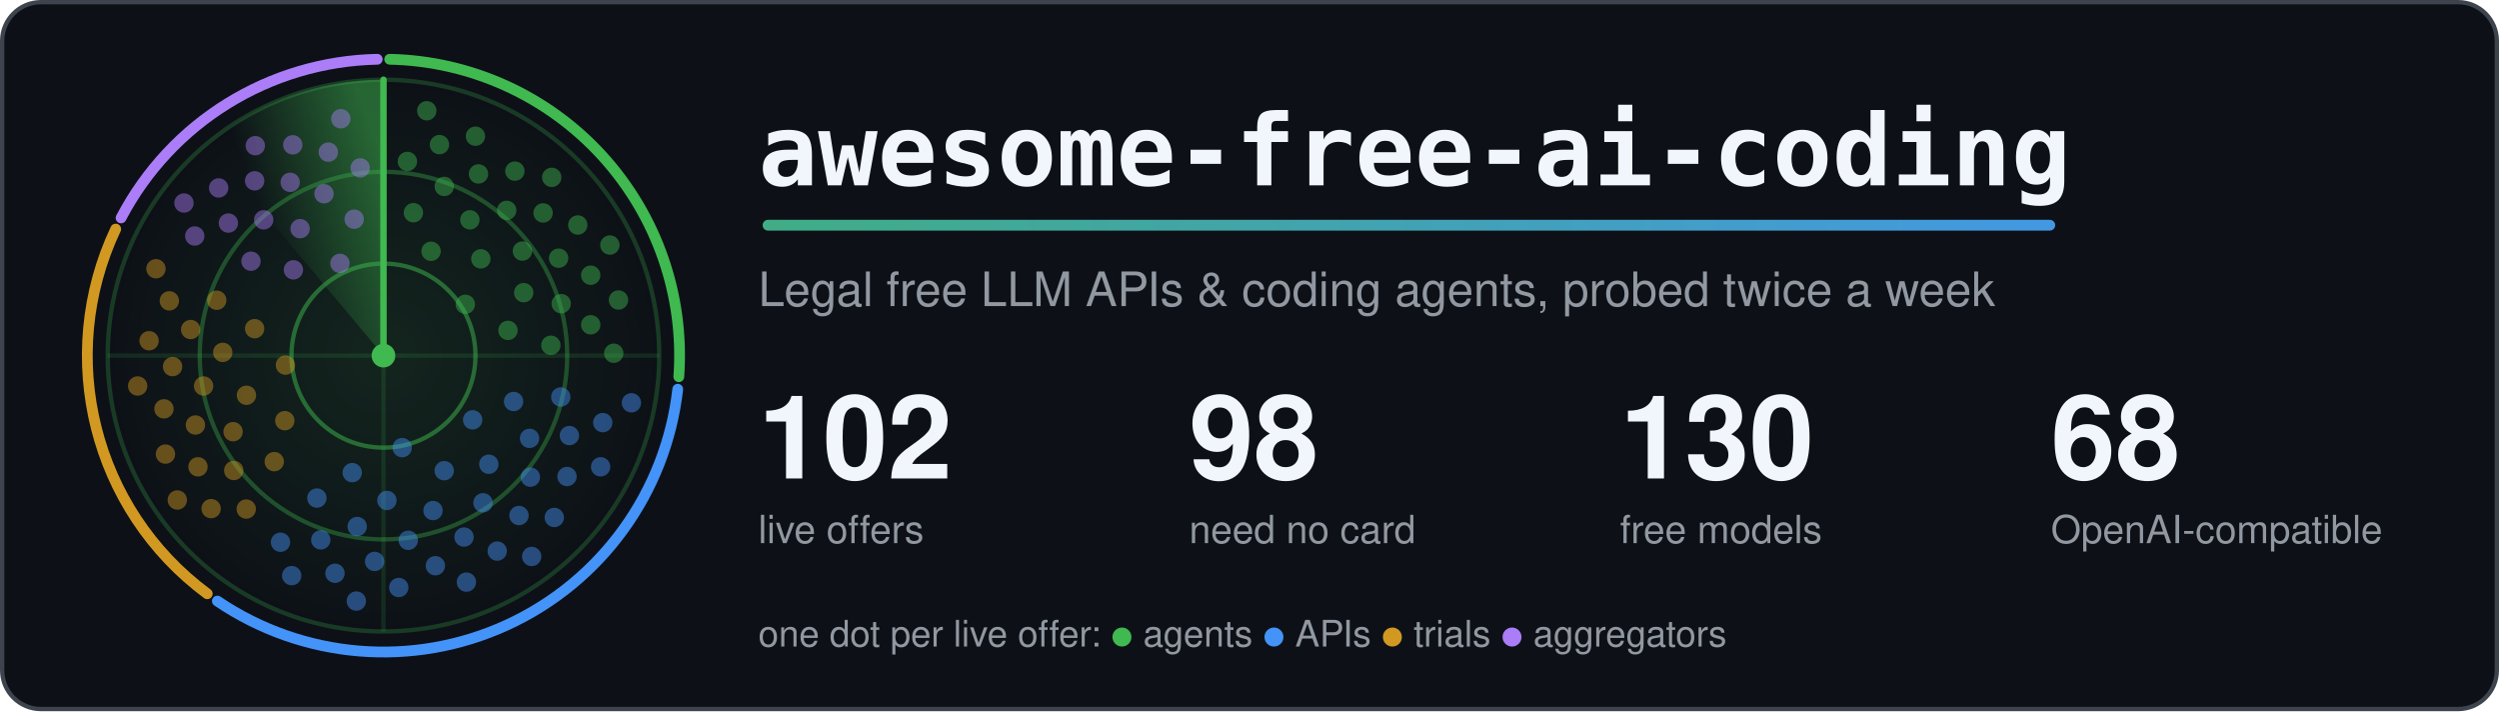
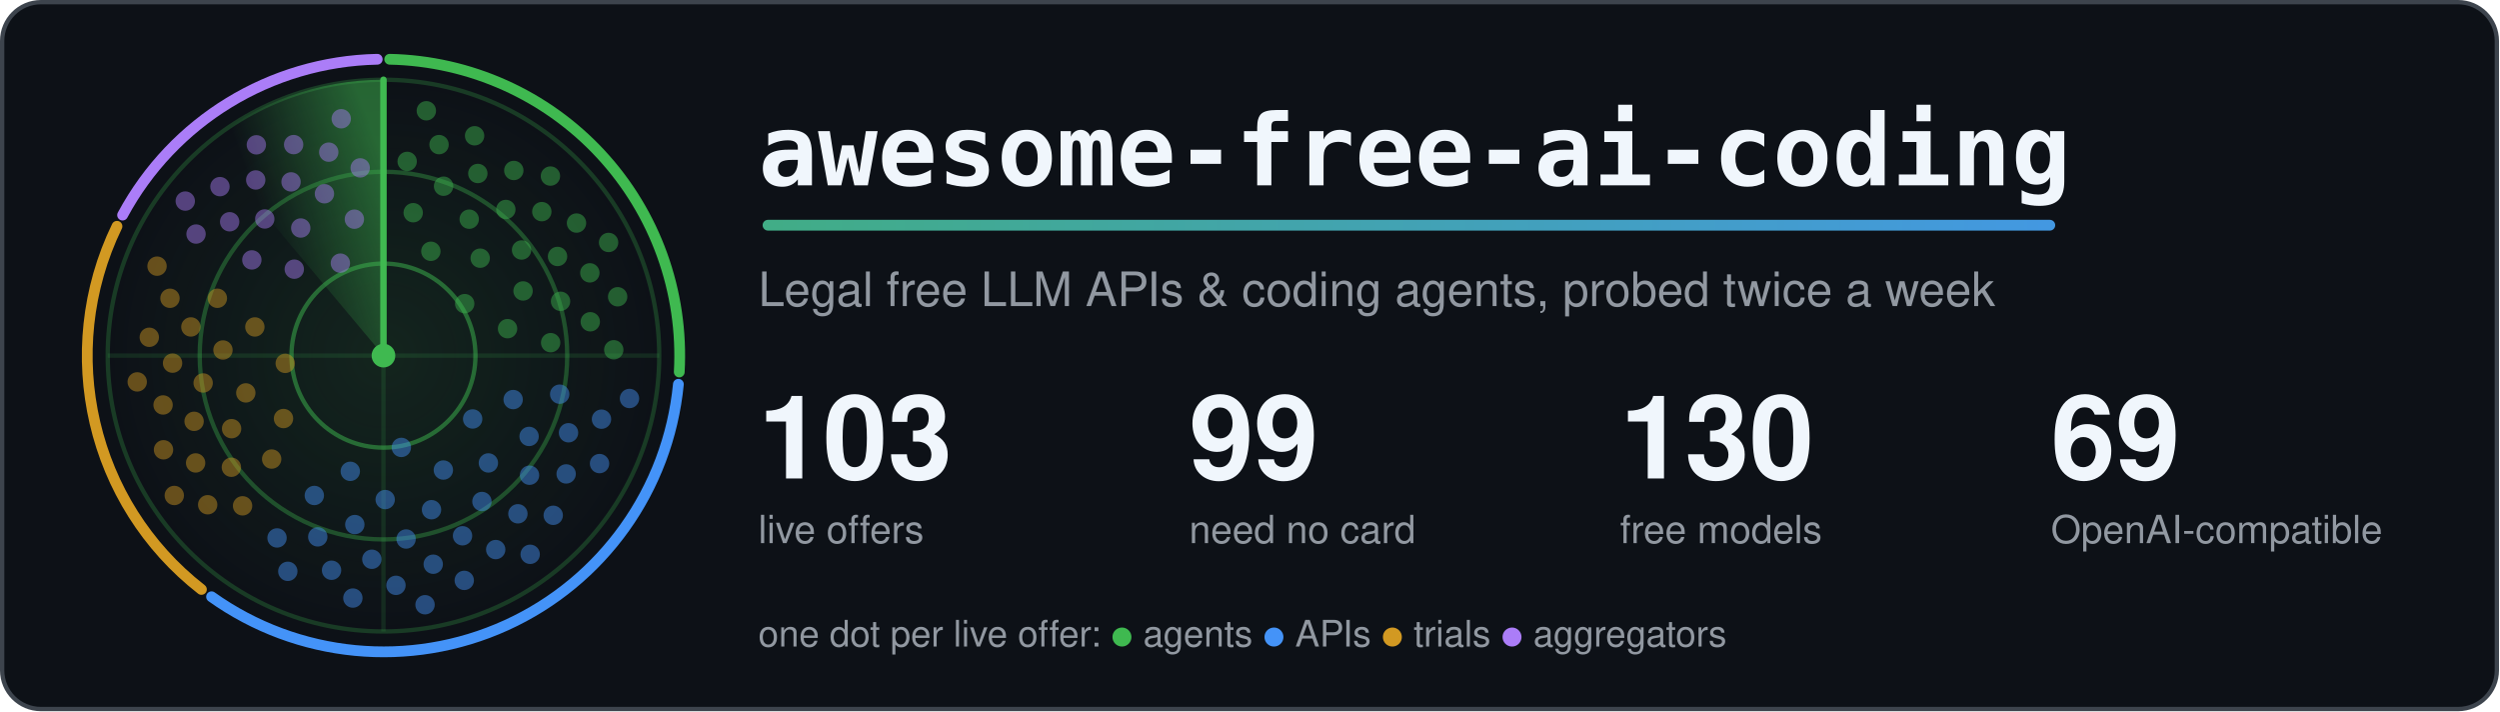
<svg xmlns="http://www.w3.org/2000/svg" width="1160" height="330" viewBox="0 0 1160 330" role="img" aria-labelledby="title">
  <style>.card{fill:#0d1117;stroke:#3d444d}.t{fill:#f0f6fc}.m{fill:#9198a1}.ring{stroke:#3fb950}.hub{fill:#3fb950}.beam{stroke:#3fb950}.s0,.s1,.g0,.g1{stop-color:#3fb950}.a0{stop-color:#3fb950}.a1{stop-color:#4493f8}.dot.agents,.key.agents{fill:#3fb950}.rim.agents{stroke:#3fb950}.dot.apis,.key.apis{fill:#4493f8}.rim.apis{stroke:#4493f8}.dot.trials,.key.trials{fill:#d29922}.rim.trials{stroke:#d29922}.dot.aggregators,.key.aggregators{fill:#ab7df8}.rim.aggregators{stroke:#ab7df8}.rim{fill:none}.s0{stop-opacity:.5}.s1,.g1{stop-opacity:0}.g0{stop-opacity:.12}.dot{opacity:.45;animation:ping 6s linear infinite}@keyframes ping{0%,4%{opacity:1}55%,100%{opacity:.45}}.turning{animation:turn 6s linear infinite}@keyframes turn{to{transform:rotate(360deg)}}@media (prefers-reduced-motion: reduce) {.dot { animation: none; opacity: 1 } .turning { animation: none }}</style>
  <defs>
    <linearGradient id="accent" gradientUnits="userSpaceOnUse" x1="0" y1="0" x2="1100" y2="0">
      <stop class="a0" offset="0" />
      <stop class="a1" offset="1" />
    </linearGradient>
  </defs>
  <rect class="card" x="1" y="1" width="1158" height="328" rx="18" stroke-width="2" />
  <defs>
    <radialGradient id="glow">
      <stop class="g0" offset="0" />
      <stop class="g1" offset="1" />
    </radialGradient>
  </defs>
  <circle cx="178.0" cy="165.0" r="128.0" fill="url(#glow)" />
  <circle class="ring" cx="178.0" cy="165.0" r="42.7" fill="none" stroke-width="2" stroke-opacity=".5" />
  <circle class="ring" cx="178.0" cy="165.0" r="85.3" fill="none" stroke-width="2" stroke-opacity=".35" />
  <circle class="ring" cx="178.0" cy="165.0" r="128.0" fill="none" stroke-width="2" stroke-opacity=".25" />
  <path class="ring" d="M50.0 165.0H306.0M178.0 37.0V293.0" stroke-width="2" stroke-opacity=".15" />
-   <path class="rim agents" d="M180.9 27.5A137.5 137.5 0 0 1 315.1 174.8" stroke-width="5" stroke-linecap="round" />
-   <path class="rim apis" d="M314.6 180.6A137.5 137.5 0 0 1 100.9 278.9" stroke-width="5" stroke-linecap="round" />
-   <path class="rim trials" d="M96.2 275.5A137.5 137.5 0 0 1 53.7 106.3" stroke-width="5" stroke-linecap="round" />
-   <path class="rim aggregators" d="M56.2 101.1A137.5 137.5 0 0 1 175.1 27.5" stroke-width="5" stroke-linecap="round" />
+   <path class="rim agents" d="M180.9 27.5A137.5 137.5 0 0 1 315.3 172.6" stroke-width="5" stroke-linecap="round" />
+   <path class="rim apis" d="M314.9 178.3A137.5 137.5 0 0 1 98.2 276.9" stroke-width="5" stroke-linecap="round" />
+   <path class="rim trials" d="M93.5 273.5A137.5 137.5 0 0 1 54.3 105.0" stroke-width="5" stroke-linecap="round" />
+   <path class="rim aggregators" d="M56.9 99.8A137.5 137.5 0 0 1 175.1 27.5" stroke-width="5" stroke-linecap="round" />
  <defs>
    <linearGradient id="sweep" gradientUnits="userSpaceOnUse" x1="178.0" y1="75.4" x2="120.4" y2="96.4">
      <stop class="s0" offset="0" />
      <stop class="s1" offset="1" />
    </linearGradient>
  </defs>
  <g class="turning" style="transform-origin:178.0px 165.0px">
    <path fill="url(#sweep)" d="M178.0 165.0L95.7 66.9A128.0 128.0 0 0 1 178.0 37.0Z" />
    <line class="beam" x1="178.0" y1="165.0" x2="178.0" y2="37.0" stroke-width="3" stroke-linecap="round" />
  </g>
-   <circle class="dot agents" cx="216.0" cy="141.2" r="4.5" style="animation-delay:0.97s" />
-   <circle class="dot agents" cx="200.1" cy="116.6" r="4.5" style="animation-delay:0.41s" />
-   <circle class="dot agents" cx="235.8" cy="153.3" r="4.5" style="animation-delay:1.31s" />
-   <circle class="dot agents" cx="223.2" cy="120.1" r="4.5" style="animation-delay:0.75s" />
-   <circle class="dot agents" cx="191.9" cy="98.7" r="4.5" style="animation-delay:0.20s" />
-   <circle class="dot agents" cx="243.1" cy="135.8" r="4.5" style="animation-delay:1.10s" />
-   <circle class="dot agents" cx="218.1" cy="102.0" r="4.5" style="animation-delay:0.54s" />
-   <circle class="dot agents" cx="255.7" cy="160.2" r="4.5" style="animation-delay:1.44s" />
-   <circle class="dot agents" cx="242.5" cy="116.5" r="4.5" style="animation-delay:0.88s" />
-   <circle class="dot agents" cx="206.2" cy="86.5" r="4.5" style="animation-delay:0.33s" />
-   <circle class="dot agents" cx="260.5" cy="140.9" r="4.5" style="animation-delay:1.23s" />
-   <circle class="dot agents" cx="235.2" cy="97.6" r="4.5" style="animation-delay:0.67s" />
-   <circle class="dot agents" cx="189.1" cy="74.9" r="4.5" style="animation-delay:0.12s" />
-   <circle class="dot agents" cx="259.3" cy="119.8" r="4.5" style="animation-delay:1.02s" />
-   <circle class="dot agents" cx="222.1" cy="80.7" r="4.5" style="animation-delay:0.46s" />
-   <circle class="dot agents" cx="274.2" cy="150.7" r="4.5" style="animation-delay:1.36s" />
-   <circle class="dot agents" cx="252.1" cy="98.8" r="4.5" style="animation-delay:0.80s" />
-   <circle class="dot agents" cx="204.0" cy="67.1" r="4.5" style="animation-delay:0.25s" />
-   <circle class="dot agents" cx="274.2" cy="127.7" r="4.5" style="animation-delay:1.15s" />
-   <circle class="dot agents" cx="239.0" cy="79.4" r="4.5" style="animation-delay:0.59s" />
-   <circle class="dot agents" cx="284.9" cy="163.9" r="4.5" style="animation-delay:1.49s" />
-   <circle class="dot agents" cx="268.2" cy="104.4" r="4.5" style="animation-delay:0.93s" />
-   <circle class="dot agents" cx="220.7" cy="63.2" r="4.5" style="animation-delay:0.38s" />
-   <circle class="dot agents" cx="287.1" cy="139.2" r="4.5" style="animation-delay:1.28s" />
-   <circle class="dot agents" cx="256.1" cy="82.3" r="4.5" style="animation-delay:0.72s" />
-   <circle class="dot agents" cx="198.1" cy="51.4" r="4.5" style="animation-delay:0.17s" />
-   <circle class="dot agents" cx="283.1" cy="113.7" r="4.5" style="animation-delay:1.07s" />
-   <circle class="dot apis" cx="186.7" cy="207.7" r="4.5" style="animation-delay:2.81s" />
-   <circle class="dot apis" cx="219.4" cy="194.8" r="4.5" style="animation-delay:2.10s" />
-   <circle class="dot apis" cx="163.5" cy="219.3" r="4.5" style="animation-delay:3.25s" />
-   <circle class="dot apis" cx="206.2" cy="218.4" r="4.5" style="animation-delay:2.54s" />
-   <circle class="dot apis" cx="238.4" cy="186.3" r="4.5" style="animation-delay:1.82s" />
-   <circle class="dot apis" cx="179.6" cy="232.2" r="4.5" style="animation-delay:2.98s" />
-   <circle class="dot apis" cx="226.9" cy="215.4" r="4.5" style="animation-delay:2.26s" />
-   <circle class="dot apis" cx="147.1" cy="231.1" r="4.5" style="animation-delay:3.42s" />
-   <circle class="dot apis" cx="201.0" cy="236.9" r="4.5" style="animation-delay:2.70s" />
-   <circle class="dot apis" cx="245.8" cy="203.4" r="4.5" style="animation-delay:1.99s" />
-   <circle class="dot apis" cx="165.8" cy="244.3" r="4.5" style="animation-delay:3.15s" />
-   <circle class="dot apis" cx="224.2" cy="233.3" r="4.5" style="animation-delay:2.43s" />
-   <circle class="dot apis" cx="260.3" cy="184.2" r="4.5" style="animation-delay:1.72s" />
-   <circle class="dot apis" cx="189.5" cy="250.7" r="4.5" style="animation-delay:2.87s" />
-   <circle class="dot apis" cx="246.2" cy="221.4" r="4.5" style="animation-delay:2.16s" />
-   <circle class="dot apis" cx="148.9" cy="250.5" r="4.5" style="animation-delay:3.31s" />
-   <circle class="dot apis" cx="215.4" cy="249.2" r="4.5" style="animation-delay:2.60s" />
-   <circle class="dot apis" cx="264.3" cy="202.1" r="4.5" style="animation-delay:1.89s" />
-   <circle class="dot apis" cx="173.9" cy="260.5" r="4.5" style="animation-delay:3.04s" />
-   <circle class="dot apis" cx="240.9" cy="239.2" r="4.5" style="animation-delay:2.33s" />
-   <circle class="dot apis" cx="130.2" cy="251.6" r="4.5" style="animation-delay:3.48s" />
-   <circle class="dot apis" cx="202.1" cy="262.5" r="4.5" style="animation-delay:2.77s" />
-   <circle class="dot apis" cx="263.2" cy="221.1" r="4.5" style="animation-delay:2.06s" />
-   <circle class="dot apis" cx="155.5" cy="266.0" r="4.5" style="animation-delay:3.21s" />
-   <circle class="dot apis" cx="230.8" cy="255.7" r="4.5" style="animation-delay:2.50s" />
-   <circle class="dot apis" cx="279.8" cy="196.1" r="4.5" style="animation-delay:1.78s" />
-   <circle class="dot apis" cx="185.1" cy="272.6" r="4.5" style="animation-delay:2.94s" />
-   <circle class="dot apis" cx="257.3" cy="240.1" r="4.5" style="animation-delay:2.22s" />
-   <circle class="dot apis" cx="135.4" cy="267.1" r="4.5" style="animation-delay:3.38s" />
-   <circle class="dot apis" cx="216.5" cy="270.1" r="4.5" style="animation-delay:2.66s" />
-   <circle class="dot apis" cx="278.8" cy="216.6" r="4.5" style="animation-delay:1.95s" />
-   <circle class="dot apis" cx="165.4" cy="278.9" r="4.5" style="animation-delay:3.11s" />
-   <circle class="dot apis" cx="246.8" cy="258.2" r="4.5" style="animation-delay:2.39s" />
-   <circle class="dot apis" cx="293.1" cy="186.9" r="4.5" style="animation-delay:1.68s" />
-   <circle class="dot trials" cx="132.5" cy="169.4" r="4.5" style="animation-delay:4.41s" />
-   <circle class="dot trials" cx="132.2" cy="195.2" r="4.5" style="animation-delay:3.94s" />
-   <circle class="dot trials" cx="118.2" cy="152.5" r="4.5" style="animation-delay:4.70s" />
-   <circle class="dot trials" cx="114.4" cy="183.4" r="4.5" style="animation-delay:4.23s" />
-   <circle class="dot trials" cx="127.3" cy="214.2" r="4.5" style="animation-delay:3.76s" />
-   <circle class="dot trials" cx="103.4" cy="163.5" r="4.5" style="animation-delay:4.52s" />
-   <circle class="dot trials" cx="108.2" cy="200.3" r="4.5" style="animation-delay:4.05s" />
-   <circle class="dot trials" cx="100.6" cy="139.3" r="4.5" style="animation-delay:4.81s" />
-   <circle class="dot trials" cx="94.5" cy="179.1" r="4.5" style="animation-delay:4.34s" />
-   <circle class="dot trials" cx="108.5" cy="218.3" r="4.5" style="animation-delay:3.87s" />
-   <circle class="dot trials" cx="88.5" cy="152.9" r="4.5" style="animation-delay:4.63s" />
-   <circle class="dot trials" cx="90.7" cy="197.2" r="4.5" style="animation-delay:4.16s" />
-   <circle class="dot trials" cx="114.3" cy="236.2" r="4.5" style="animation-delay:3.70s" />
-   <circle class="dot trials" cx="80.1" cy="170.1" r="4.5" style="animation-delay:4.45s" />
-   <circle class="dot trials" cx="91.9" cy="216.6" r="4.5" style="animation-delay:3.98s" />
-   <circle class="dot trials" cx="78.6" cy="139.6" r="4.5" style="animation-delay:4.74s" />
-   <circle class="dot trials" cx="76.1" cy="189.7" r="4.5" style="animation-delay:4.27s" />
-   <circle class="dot trials" cx="98.0" cy="236.0" r="4.5" style="animation-delay:3.81s" />
-   <circle class="dot trials" cx="69.2" cy="158.1" r="4.5" style="animation-delay:4.56s" />
-   <circle class="dot trials" cx="76.8" cy="210.7" r="4.5" style="animation-delay:4.09s" />
-   <circle class="dot trials" cx="72.4" cy="124.7" r="4.5" style="animation-delay:4.85s" />
-   <circle class="dot trials" cx="63.9" cy="179.1" r="4.5" style="animation-delay:4.38s" />
-   <circle class="dot trials" cx="82.3" cy="232.0" r="4.5" style="animation-delay:3.92s" />
-   <circle class="dot aggregators" cx="157.8" cy="122.2" r="4.5" style="animation-delay:5.58s" />
-   <circle class="dot aggregators" cx="136.2" cy="125.2" r="4.5" style="animation-delay:5.23s" />
-   <circle class="dot aggregators" cx="164.4" cy="101.7" r="4.5" style="animation-delay:5.80s" />
-   <circle class="dot aggregators" cx="139.3" cy="106.1" r="4.5" style="animation-delay:5.44s" />
-   <circle class="dot aggregators" cx="116.5" cy="121.2" r="4.5" style="animation-delay:5.09s" />
-   <circle class="dot aggregators" cx="150.4" cy="89.9" r="4.5" style="animation-delay:5.66s" />
-   <circle class="dot aggregators" cx="122.4" cy="102.0" r="4.5" style="animation-delay:5.31s" />
+   <circle class="dot agents" cx="215.7" cy="140.9" r="4.5" style="animation-delay:0.96s" />
+   <circle class="dot agents" cx="200.0" cy="116.6" r="4.5" style="animation-delay:0.41s" />
+   <circle class="dot agents" cx="235.6" cy="152.5" r="4.5" style="animation-delay:1.30s" />
+   <circle class="dot agents" cx="222.9" cy="119.8" r="4.5" style="animation-delay:0.75s" />
+   <circle class="dot agents" cx="191.8" cy="98.7" r="4.5" style="animation-delay:0.20s" />
+   <circle class="dot agents" cx="242.8" cy="135.0" r="4.5" style="animation-delay:1.09s" />
+   <circle class="dot agents" cx="217.8" cy="101.7" r="4.5" style="animation-delay:0.54s" />
+   <circle class="dot agents" cx="255.6" cy="159.0" r="4.5" style="animation-delay:1.43s" />
+   <circle class="dot agents" cx="242.1" cy="116.0" r="4.5" style="animation-delay:0.88s" />
+   <circle class="dot agents" cx="205.9" cy="86.4" r="4.5" style="animation-delay:0.33s" />
+   <circle class="dot agents" cx="260.2" cy="139.8" r="4.5" style="animation-delay:1.22s" />
+   <circle class="dot agents" cx="234.8" cy="97.2" r="4.5" style="animation-delay:0.67s" />
+   <circle class="dot agents" cx="189.0" cy="74.9" r="4.5" style="animation-delay:0.12s" />
+   <circle class="dot agents" cx="258.8" cy="119.0" r="4.5" style="animation-delay:1.01s" />
+   <circle class="dot agents" cx="221.8" cy="80.5" r="4.5" style="animation-delay:0.46s" />
+   <circle class="dot agents" cx="274.0" cy="149.3" r="4.5" style="animation-delay:1.35s" />
+   <circle class="dot agents" cx="251.5" cy="98.2" r="4.5" style="animation-delay:0.80s" />
+   <circle class="dot agents" cx="203.8" cy="67.1" r="4.5" style="animation-delay:0.25s" />
+   <circle class="dot agents" cx="273.8" cy="126.6" r="4.5" style="animation-delay:1.14s" />
+   <circle class="dot agents" cx="238.5" cy="79.1" r="4.5" style="animation-delay:0.59s" />
+   <circle class="dot agents" cx="284.9" cy="162.3" r="4.5" style="animation-delay:1.48s" />
+   <circle class="dot agents" cx="267.6" cy="103.5" r="4.5" style="animation-delay:0.93s" />
+   <circle class="dot agents" cx="220.3" cy="63.0" r="4.5" style="animation-delay:0.38s" />
+   <circle class="dot agents" cx="286.7" cy="137.7" r="4.5" style="animation-delay:1.27s" />
+   <circle class="dot agents" cx="255.5" cy="81.7" r="4.5" style="animation-delay:0.72s" />
+   <circle class="dot agents" cx="197.9" cy="51.4" r="4.5" style="animation-delay:0.17s" />
+   <circle class="dot agents" cx="282.5" cy="112.5" r="4.5" style="animation-delay:1.06s" />
+   <circle class="dot apis" cx="186.3" cy="207.6" r="4.5" style="animation-delay:2.82s" />
+   <circle class="dot apis" cx="219.4" cy="194.4" r="4.5" style="animation-delay:2.09s" />
+   <circle class="dot apis" cx="162.6" cy="218.7" r="4.5" style="animation-delay:3.27s" />
+   <circle class="dot apis" cx="205.8" cy="218.1" r="4.5" style="animation-delay:2.54s" />
+   <circle class="dot apis" cx="238.2" cy="185.4" r="4.5" style="animation-delay:1.81s" />
+   <circle class="dot apis" cx="178.8" cy="231.8" r="4.5" style="animation-delay:2.99s" />
+   <circle class="dot apis" cx="226.7" cy="214.8" r="4.5" style="animation-delay:2.26s" />
+   <circle class="dot apis" cx="145.9" cy="229.9" r="4.5" style="animation-delay:3.44s" />
+   <circle class="dot apis" cx="200.3" cy="236.5" r="4.5" style="animation-delay:2.71s" />
+   <circle class="dot apis" cx="245.6" cy="202.5" r="4.5" style="animation-delay:1.98s" />
+   <circle class="dot apis" cx="164.7" cy="243.4" r="4.5" style="animation-delay:3.16s" />
+   <circle class="dot apis" cx="223.7" cy="232.7" r="4.5" style="animation-delay:2.43s" />
+   <circle class="dot apis" cx="259.8" cy="182.9" r="4.5" style="animation-delay:1.71s" />
+   <circle class="dot apis" cx="188.5" cy="250.1" r="4.5" style="animation-delay:2.88s" />
+   <circle class="dot apis" cx="245.8" cy="220.5" r="4.5" style="animation-delay:2.15s" />
+   <circle class="dot apis" cx="147.5" cy="249.1" r="4.5" style="animation-delay:3.33s" />
+   <circle class="dot apis" cx="214.7" cy="248.6" r="4.5" style="animation-delay:2.60s" />
+   <circle class="dot apis" cx="263.9" cy="200.8" r="4.5" style="animation-delay:1.88s" />
+   <circle class="dot apis" cx="172.6" cy="259.5" r="4.5" style="animation-delay:3.05s" />
+   <circle class="dot apis" cx="240.4" cy="238.4" r="4.5" style="animation-delay:2.33s" />
+   <circle class="dot apis" cx="128.6" cy="249.6" r="4.5" style="animation-delay:3.50s" />
+   <circle class="dot apis" cx="201.1" cy="261.8" r="4.5" style="animation-delay:2.78s" />
+   <circle class="dot apis" cx="262.8" cy="219.9" r="4.5" style="animation-delay:2.05s" />
+   <circle class="dot apis" cx="153.9" cy="264.6" r="4.5" style="animation-delay:3.23s" />
+   <circle class="dot apis" cx="230.1" cy="255.0" r="4.5" style="animation-delay:2.50s" />
+   <circle class="dot apis" cx="279.2" cy="194.5" r="4.5" style="animation-delay:1.77s" />
+   <circle class="dot apis" cx="183.8" cy="271.6" r="4.5" style="animation-delay:2.95s" />
+   <circle class="dot apis" cx="256.8" cy="239.1" r="4.5" style="animation-delay:2.22s" />
+   <circle class="dot apis" cx="133.6" cy="265.1" r="4.5" style="animation-delay:3.40s" />
+   <circle class="dot apis" cx="215.5" cy="269.3" r="4.5" style="animation-delay:2.67s" />
+   <circle class="dot apis" cx="278.3" cy="215.1" r="4.5" style="animation-delay:1.94s" />
+   <circle class="dot apis" cx="163.8" cy="277.5" r="4.5" style="animation-delay:3.12s" />
+   <circle class="dot apis" cx="246.1" cy="257.2" r="4.5" style="animation-delay:2.39s" />
+   <circle class="dot apis" cx="292.2" cy="184.9" r="4.5" style="animation-delay:1.66s" />
+   <circle class="dot apis" cx="197.3" cy="280.6" r="4.5" style="animation-delay:2.84s" />
+   <circle class="dot trials" cx="132.4" cy="168.6" r="4.5" style="animation-delay:4.42s" />
+   <circle class="dot trials" cx="131.6" cy="194.2" r="4.5" style="animation-delay:3.96s" />
+   <circle class="dot trials" cx="118.3" cy="151.7" r="4.5" style="animation-delay:4.71s" />
+   <circle class="dot trials" cx="114.1" cy="182.3" r="4.5" style="animation-delay:4.25s" />
+   <circle class="dot trials" cx="126.1" cy="213.0" r="4.5" style="animation-delay:3.79s" />
+   <circle class="dot trials" cx="103.5" cy="162.4" r="4.5" style="animation-delay:4.53s" />
+   <circle class="dot trials" cx="107.5" cy="198.9" r="4.5" style="animation-delay:4.07s" />
+   <circle class="dot trials" cx="100.9" cy="138.4" r="4.5" style="animation-delay:4.82s" />
+   <circle class="dot trials" cx="94.3" cy="177.7" r="4.5" style="animation-delay:4.36s" />
+   <circle class="dot trials" cx="107.4" cy="216.8" r="4.5" style="animation-delay:3.90s" />
+   <circle class="dot trials" cx="88.6" cy="151.7" r="4.5" style="animation-delay:4.64s" />
+   <circle class="dot trials" cx="90.1" cy="195.5" r="4.5" style="animation-delay:4.18s" />
+   <circle class="dot trials" cx="112.6" cy="234.7" r="4.5" style="animation-delay:3.72s" />
+   <circle class="dot trials" cx="80.1" cy="168.5" r="4.5" style="animation-delay:4.47s" />
+   <circle class="dot trials" cx="90.8" cy="214.8" r="4.5" style="animation-delay:4.00s" />
+   <circle class="dot trials" cx="78.9" cy="138.4" r="4.5" style="animation-delay:4.75s" />
+   <circle class="dot trials" cx="75.7" cy="187.9" r="4.5" style="animation-delay:4.29s" />
+   <circle class="dot trials" cx="96.4" cy="234.2" r="4.5" style="animation-delay:3.83s" />
+   <circle class="dot trials" cx="69.3" cy="156.5" r="4.5" style="animation-delay:4.57s" />
+   <circle class="dot trials" cx="75.9" cy="208.7" r="4.5" style="animation-delay:4.11s" />
+   <circle class="dot trials" cx="72.9" cy="123.5" r="4.5" style="animation-delay:4.86s" />
+   <circle class="dot trials" cx="63.7" cy="177.2" r="4.5" style="animation-delay:4.40s" />
+   <circle class="dot trials" cx="80.9" cy="229.9" r="4.5" style="animation-delay:3.94s" />
+   <circle class="dot aggregators" cx="158.0" cy="122.1" r="4.5" style="animation-delay:5.58s" />
+   <circle class="dot aggregators" cx="136.6" cy="124.9" r="4.5" style="animation-delay:5.23s" />
+   <circle class="dot aggregators" cx="164.5" cy="101.7" r="4.5" style="animation-delay:5.80s" />
+   <circle class="dot aggregators" cx="139.6" cy="105.8" r="4.5" style="animation-delay:5.45s" />
+   <circle class="dot aggregators" cx="116.9" cy="120.6" r="4.5" style="animation-delay:5.10s" />
+   <circle class="dot aggregators" cx="150.6" cy="89.9" r="4.5" style="animation-delay:5.67s" />
+   <circle class="dot aggregators" cx="122.9" cy="101.6" r="4.5" style="animation-delay:5.32s" />
  <circle class="dot aggregators" cx="167.2" cy="77.9" r="4.5" style="animation-delay:5.88s" />
-   <circle class="dot aggregators" cx="134.7" cy="84.6" r="4.5" style="animation-delay:5.53s" />
-   <circle class="dot aggregators" cx="106.0" cy="103.5" r="4.5" style="animation-delay:5.17s" />
-   <circle class="dot aggregators" cx="152.4" cy="70.6" r="4.5" style="animation-delay:5.75s" />
-   <circle class="dot aggregators" cx="118.2" cy="83.9" r="4.5" style="animation-delay:5.39s" />
-   <circle class="dot aggregators" cx="90.4" cy="109.5" r="4.5" style="animation-delay:5.04s" />
-   <circle class="dot aggregators" cx="135.9" cy="67.2" r="4.5" style="animation-delay:5.61s" />
-   <circle class="dot aggregators" cx="101.5" cy="87.2" r="4.5" style="animation-delay:5.26s" />
-   <circle class="dot aggregators" cx="158.2" cy="55.1" r="4.5" style="animation-delay:5.83s" />
-   <circle class="dot aggregators" cx="118.5" cy="67.6" r="4.5" style="animation-delay:5.48s" />
-   <circle class="dot aggregators" cx="85.4" cy="94.2" r="4.5" style="animation-delay:5.12s" />
+   <circle class="dot aggregators" cx="135.1" cy="84.4" r="4.5" style="animation-delay:5.53s" />
+   <circle class="dot aggregators" cx="106.6" cy="102.9" r="4.5" style="animation-delay:5.18s" />
+   <circle class="dot aggregators" cx="152.6" cy="70.6" r="4.5" style="animation-delay:5.75s" />
+   <circle class="dot aggregators" cx="118.7" cy="83.5" r="4.5" style="animation-delay:5.40s" />
+   <circle class="dot aggregators" cx="91.0" cy="108.6" r="4.5" style="animation-delay:5.05s" />
+   <circle class="dot aggregators" cx="136.3" cy="67.1" r="4.5" style="animation-delay:5.62s" />
+   <circle class="dot aggregators" cx="102.1" cy="86.6" r="4.5" style="animation-delay:5.27s" />
+   <circle class="dot aggregators" cx="158.4" cy="55.1" r="4.5" style="animation-delay:5.83s" />
+   <circle class="dot aggregators" cx="119.0" cy="67.2" r="4.5" style="animation-delay:5.48s" />
+   <circle class="dot aggregators" cx="86.0" cy="93.3" r="4.5" style="animation-delay:5.13s" />
  <circle class="hub" cx="178.0" cy="165.0" r="5.5" />
  <text class="t" x="352" y="86" font-family="ui-monospace, SFMono-Regular, Menlo, Consolas, monospace" font-size="46" font-weight="700">awesome-free-ai-coding</text>
  <rect x="354" y="102" width="600" height="5" rx="2.5" fill="url(#accent)" />
  <text class="m" x="352" y="142" font-family="-apple-system, BlinkMacSystemFont, 'Segoe UI', Helvetica, Arial, sans-serif" font-size="22">Legal free LLM APIs &amp; coding agents, probed twice a week</text>
-   <text class="t" x="352" y="222" font-family="-apple-system, BlinkMacSystemFont, 'Segoe UI', Helvetica, Arial, sans-serif" font-size="54" font-weight="700">102</text>
+   <text class="t" x="352" y="222" font-family="-apple-system, BlinkMacSystemFont, 'Segoe UI', Helvetica, Arial, sans-serif" font-size="54" font-weight="700">103</text>
  <text class="m" x="352" y="252" font-family="-apple-system, BlinkMacSystemFont, 'Segoe UI', Helvetica, Arial, sans-serif" font-size="18">live offers</text>
-   <text class="t" x="552" y="222" font-family="-apple-system, BlinkMacSystemFont, 'Segoe UI', Helvetica, Arial, sans-serif" font-size="54" font-weight="700">98</text>
+   <text class="t" x="552" y="222" font-family="-apple-system, BlinkMacSystemFont, 'Segoe UI', Helvetica, Arial, sans-serif" font-size="54" font-weight="700">99</text>
  <text class="m" x="552" y="252" font-family="-apple-system, BlinkMacSystemFont, 'Segoe UI', Helvetica, Arial, sans-serif" font-size="18">need no card</text>
  <text class="t" x="752" y="222" font-family="-apple-system, BlinkMacSystemFont, 'Segoe UI', Helvetica, Arial, sans-serif" font-size="54" font-weight="700">130</text>
  <text class="m" x="752" y="252" font-family="-apple-system, BlinkMacSystemFont, 'Segoe UI', Helvetica, Arial, sans-serif" font-size="18">free models</text>
-   <text class="t" x="952" y="222" font-family="-apple-system, BlinkMacSystemFont, 'Segoe UI', Helvetica, Arial, sans-serif" font-size="54" font-weight="700">68</text>
+   <text class="t" x="952" y="222" font-family="-apple-system, BlinkMacSystemFont, 'Segoe UI', Helvetica, Arial, sans-serif" font-size="54" font-weight="700">69</text>
  <text class="m" x="952" y="252" font-family="-apple-system, BlinkMacSystemFont, 'Segoe UI', Helvetica, Arial, sans-serif" font-size="18">OpenAI-compatible</text>
  <text class="m" x="352" y="300" font-family="-apple-system, BlinkMacSystemFont, 'Segoe UI', Helvetica, Arial, sans-serif" font-size="17">one dot per live offer: <tspan class="key agents">●</tspan> agents <tspan class="key apis">●</tspan> APIs <tspan class="key trials">●</tspan> trials <tspan class="key aggregators">●</tspan> aggregators</text>
</svg>
